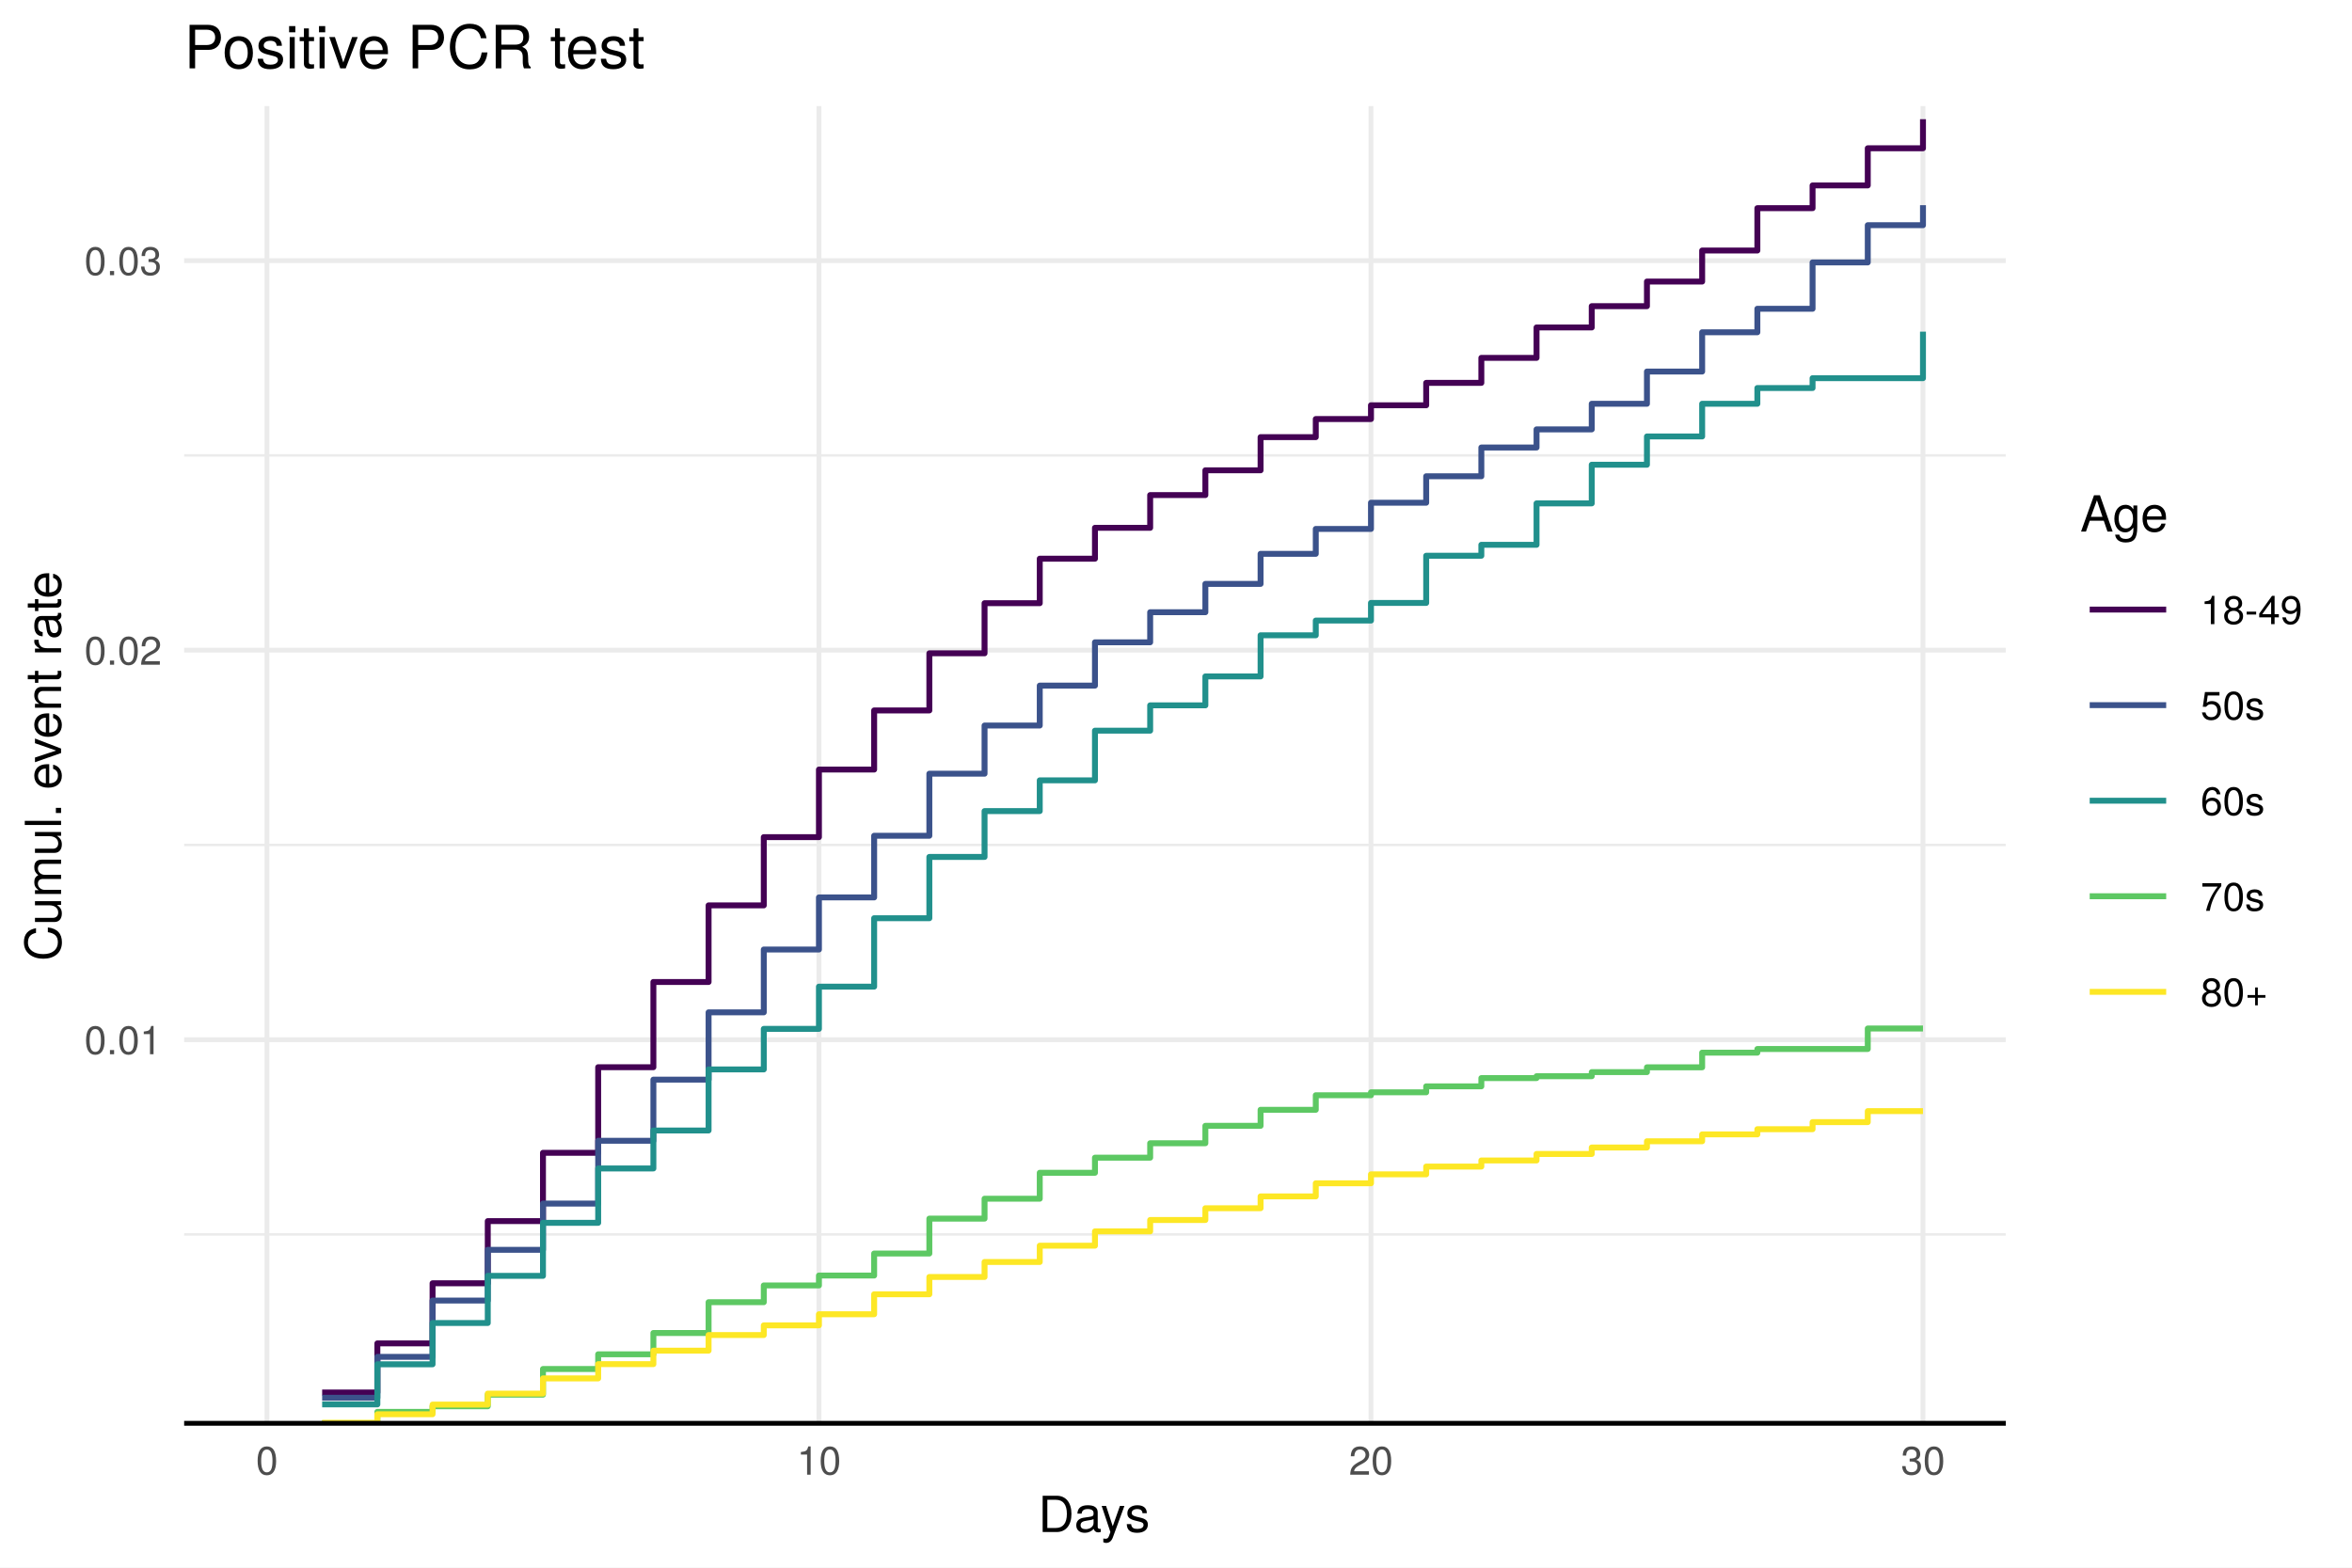
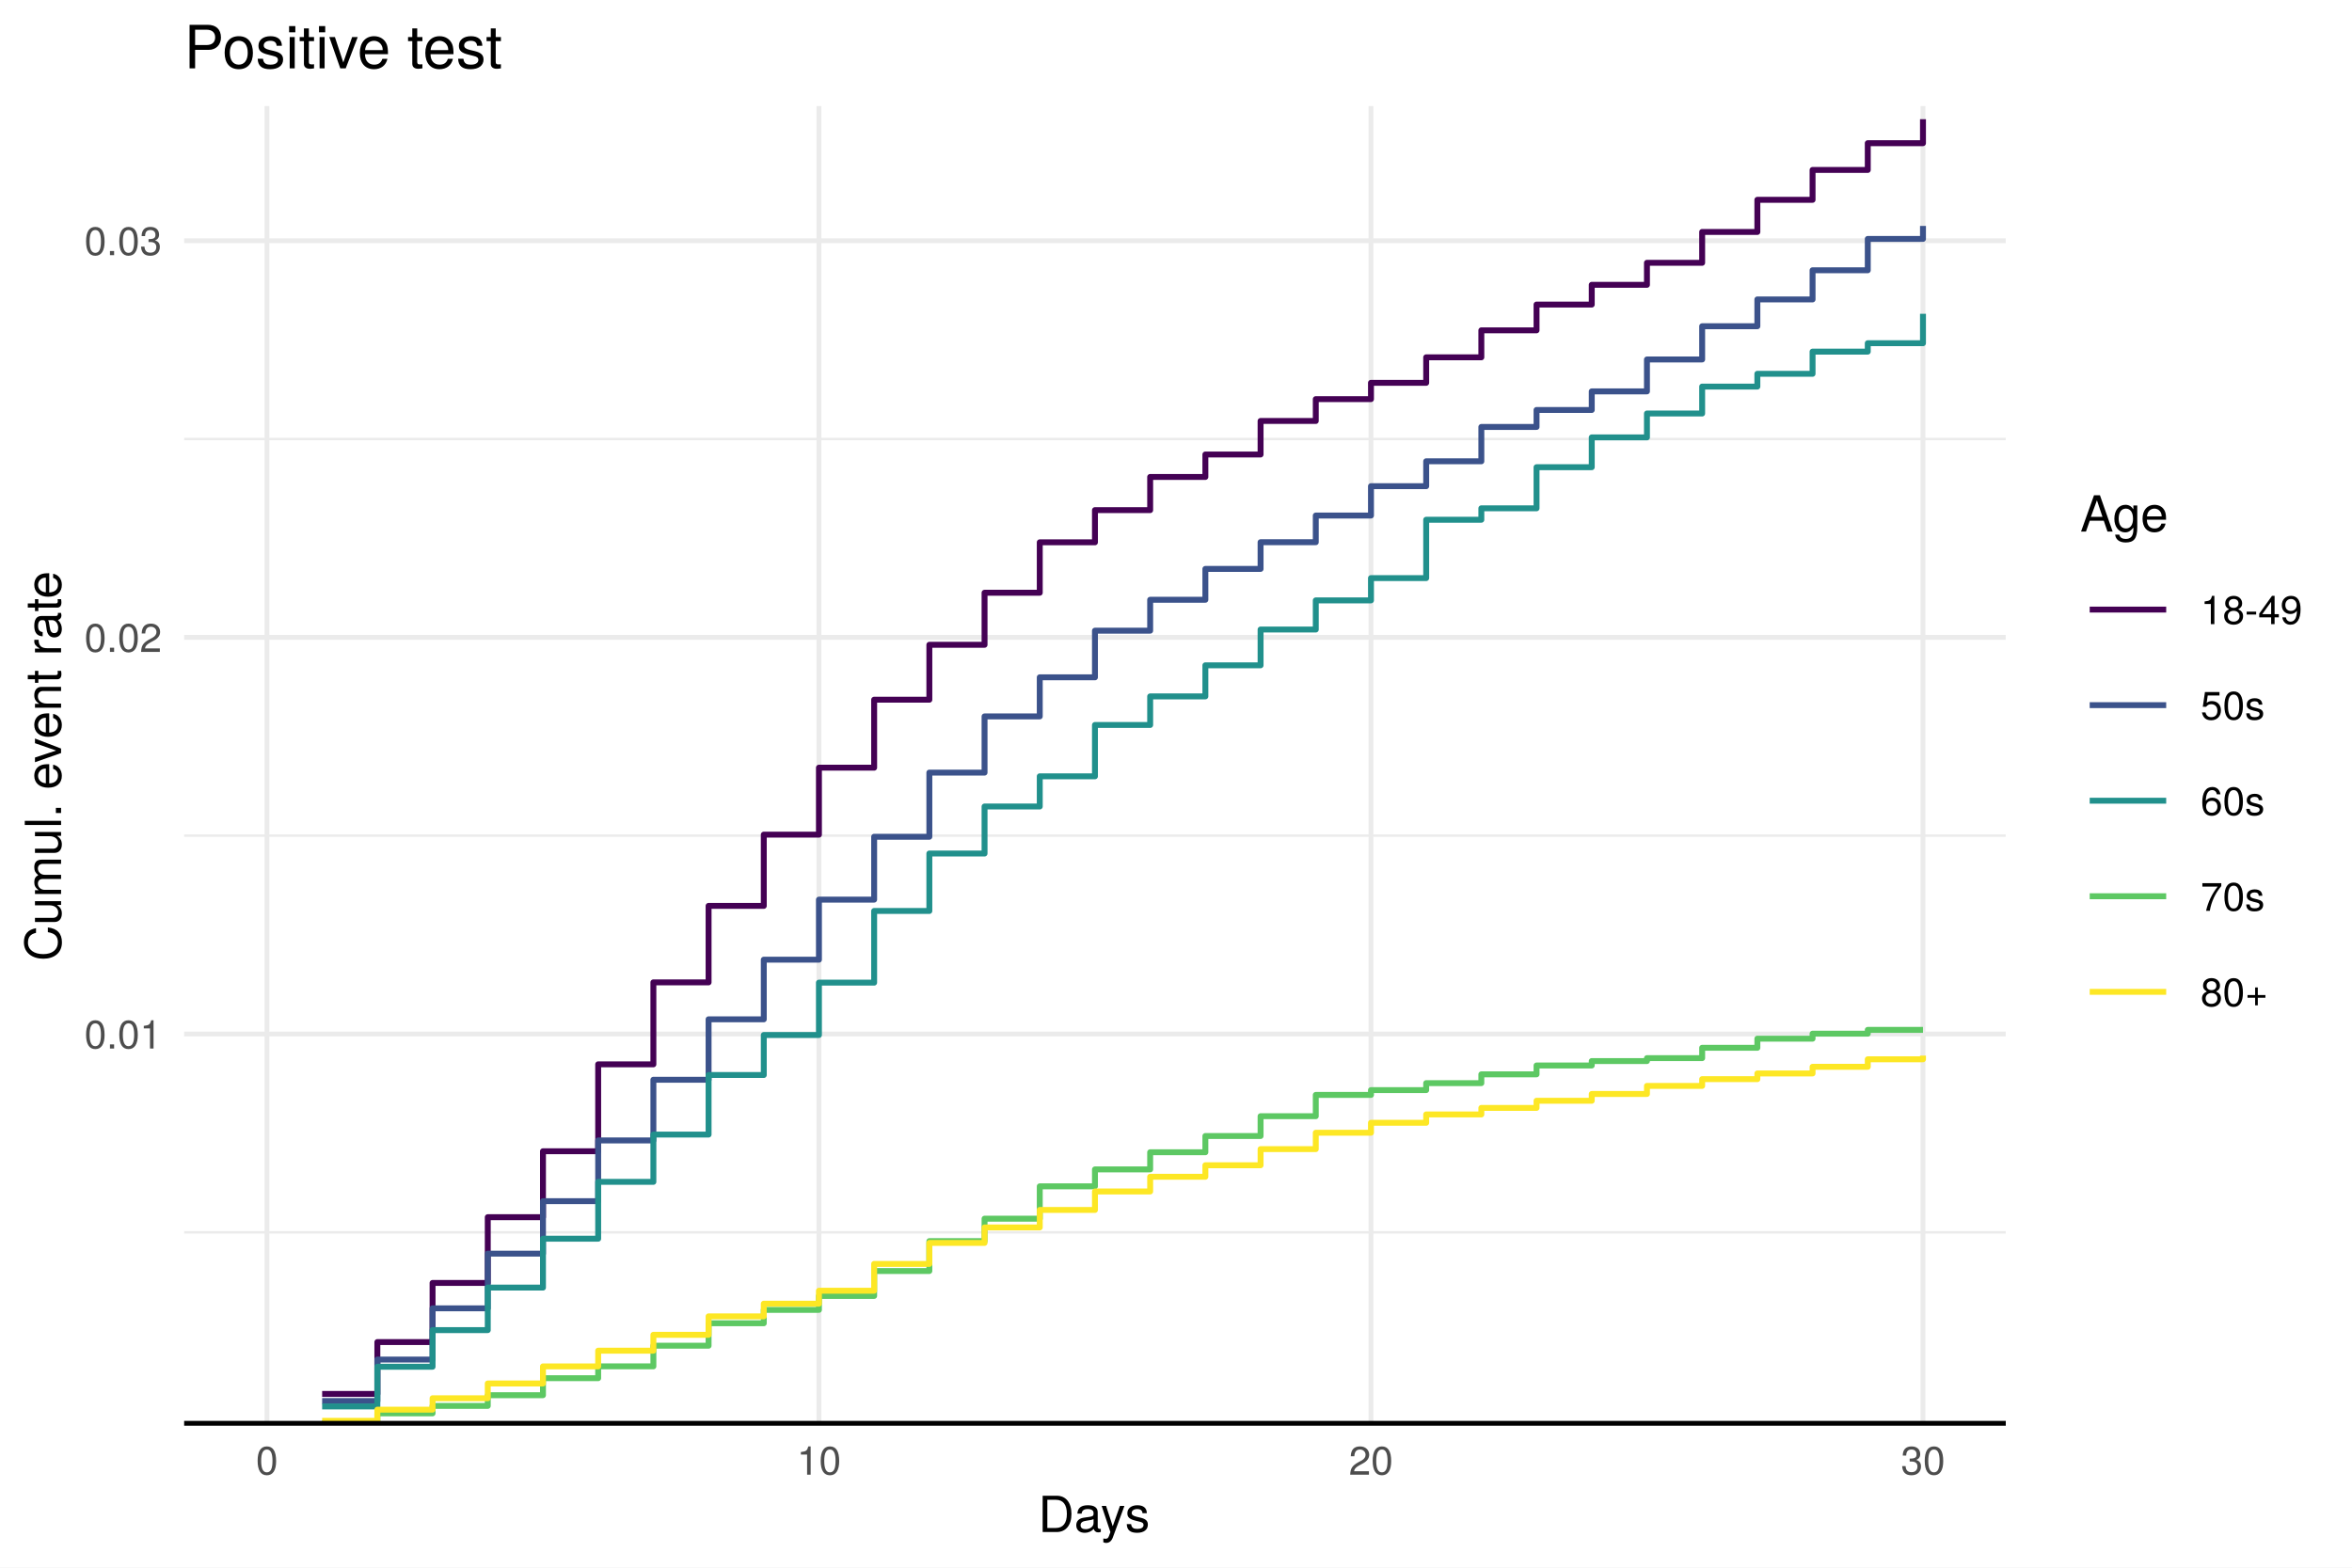
<svg xmlns="http://www.w3.org/2000/svg" viewBox="0 0 425.20 283.46">
  <defs>
    <style type="text/css">
    line, polyline, polygon, path, rect, circle {
      fill: none;
      stroke: #000000;
      stroke-linecap: round;
      stroke-linejoin: round;
      stroke-miterlimit: 10.00;
    }
  </style>
  </defs>
  <rect width="100%" height="100%" style="stroke: none; fill: #FFFFFF;" />
  <defs>
    <clipPath id="cpMzMuMjl8MzYyLjYxfDI1Ny4zNnwxOS4xOQ==">
      <rect x="33.29" y="19.19" width="329.31" height="238.17" />
    </clipPath>
  </defs>
-   <polyline points="33.29,223.21 362.61,223.21 " style="stroke-width: 0.44; stroke: #EBEBEB; stroke-linecap: butt;" clip-path="url(#cpMzMuMjl8MzYyLjYxfDI1Ny4zNnwxOS4xOQ==)" />
-   <polyline points="33.29,152.78 362.61,152.78 " style="stroke-width: 0.44; stroke: #EBEBEB; stroke-linecap: butt;" clip-path="url(#cpMzMuMjl8MzYyLjYxfDI1Ny4zNnwxOS4xOQ==)" />
-   <polyline points="33.29,82.35 362.61,82.35 " style="stroke-width: 0.44; stroke: #EBEBEB; stroke-linecap: butt;" clip-path="url(#cpMzMuMjl8MzYyLjYxfDI1Ny4zNnwxOS4xOQ==)" />
-   <polyline points="33.29,188.00 362.61,188.00 " style="stroke-width: 0.87; stroke: #EBEBEB; stroke-linecap: butt;" clip-path="url(#cpMzMuMjl8MzYyLjYxfDI1Ny4zNnwxOS4xOQ==)" />
-   <polyline points="33.29,117.56 362.61,117.56 " style="stroke-width: 0.87; stroke: #EBEBEB; stroke-linecap: butt;" clip-path="url(#cpMzMuMjl8MzYyLjYxfDI1Ny4zNnwxOS4xOQ==)" />
-   <polyline points="33.29,47.13 362.61,47.13 " style="stroke-width: 0.87; stroke: #EBEBEB; stroke-linecap: butt;" clip-path="url(#cpMzMuMjl8MzYyLjYxfDI1Ny4zNnwxOS4xOQ==)" />
+   <polyline points="33.29,222.83 362.61,222.83 " style="stroke-width: 0.44; stroke: #EBEBEB; stroke-linecap: butt;" clip-path="url(#cpMzMuMjl8MzYyLjYxfDI1Ny4zNnwxOS4xOQ==)" />
+   <polyline points="33.29,151.10 362.61,151.10 " style="stroke-width: 0.44; stroke: #EBEBEB; stroke-linecap: butt;" clip-path="url(#cpMzMuMjl8MzYyLjYxfDI1Ny4zNnwxOS4xOQ==)" />
+   <polyline points="33.29,79.38 362.61,79.38 " style="stroke-width: 0.44; stroke: #EBEBEB; stroke-linecap: butt;" clip-path="url(#cpMzMuMjl8MzYyLjYxfDI1Ny4zNnwxOS4xOQ==)" />
+   <polyline points="33.29,186.97 362.61,186.97 " style="stroke-width: 0.87; stroke: #EBEBEB; stroke-linecap: butt;" clip-path="url(#cpMzMuMjl8MzYyLjYxfDI1Ny4zNnwxOS4xOQ==)" />
+   <polyline points="33.29,115.24 362.61,115.24 " style="stroke-width: 0.87; stroke: #EBEBEB; stroke-linecap: butt;" clip-path="url(#cpMzMuMjl8MzYyLjYxfDI1Ny4zNnwxOS4xOQ==)" />
+   <polyline points="33.29,43.52 362.61,43.52 " style="stroke-width: 0.87; stroke: #EBEBEB; stroke-linecap: butt;" clip-path="url(#cpMzMuMjl8MzYyLjYxfDI1Ny4zNnwxOS4xOQ==)" />
  <polyline points="48.26,257.36 48.26,19.19 " style="stroke-width: 0.87; stroke: #EBEBEB; stroke-linecap: butt;" clip-path="url(#cpMzMuMjl8MzYyLjYxfDI1Ny4zNnwxOS4xOQ==)" />
  <polyline points="148.05,257.36 148.05,19.19 " style="stroke-width: 0.87; stroke: #EBEBEB; stroke-linecap: butt;" clip-path="url(#cpMzMuMjl8MzYyLjYxfDI1Ny4zNnwxOS4xOQ==)" />
  <polyline points="247.85,257.36 247.85,19.19 " style="stroke-width: 0.87; stroke: #EBEBEB; stroke-linecap: butt;" clip-path="url(#cpMzMuMjl8MzYyLjYxfDI1Ny4zNnwxOS4xOQ==)" />
  <polyline points="347.64,257.36 347.64,19.19 " style="stroke-width: 0.87; stroke: #EBEBEB; stroke-linecap: butt;" clip-path="url(#cpMzMuMjl8MzYyLjYxfDI1Ny4zNnwxOS4xOQ==)" />
-   <polyline points="58.24,251.79 68.22,251.79 68.22,242.91 78.20,242.91 78.20,232.04 88.18,232.04 88.18,220.80 98.16,220.80 98.16,208.45 108.14,208.45 108.14,192.97 118.12,192.97 118.12,177.56 128.10,177.56 128.10,163.71 138.08,163.71 138.08,151.37 148.05,151.37 148.05,139.15 158.03,139.15 158.03,128.46 168.01,128.46 168.01,118.13 177.99,118.13 177.99,109.07 187.97,109.07 187.97,101.02 197.95,101.02 197.95,95.44 207.93,95.44 207.93,89.52 217.91,89.52 217.91,85.04 227.89,85.04 227.89,79.04 237.87,79.04 237.87,75.77 247.85,75.77 247.85,73.28 257.83,73.28 257.83,69.23 267.80,69.23 267.80,64.71 277.78,64.71 277.78,59.21 287.76,59.21 287.76,55.36 297.74,55.36 297.74,50.91 307.72,50.91 307.72,45.30 317.70,45.30 317.70,37.64 327.68,37.64 327.68,33.53 337.66,33.53 337.66,26.81 347.64,26.81 347.64,21.55 " style="stroke-width: 1.07; stroke: #440154; stroke-linecap: butt;" clip-path="url(#cpMzMuMjl8MzYyLjYxfDI1Ny4zNnwxOS4xOQ==)" />
-   <polyline points="58.24,252.74 68.22,252.74 68.22,245.35 78.20,245.35 78.20,235.16 88.18,235.16 88.18,225.99 98.16,225.99 98.16,217.63 108.14,217.63 108.14,206.27 118.12,206.27 118.12,195.22 128.10,195.22 128.10,183.05 138.08,183.05 138.08,171.69 148.05,171.69 148.05,162.27 158.03,162.27 158.03,151.12 168.01,151.12 168.01,139.90 177.99,139.90 177.99,131.19 187.97,131.19 187.97,123.97 197.95,123.97 197.95,116.14 207.93,116.14 207.93,110.70 217.91,110.70 217.91,105.58 227.89,105.58 227.89,100.14 237.87,100.14 237.87,95.64 247.85,95.64 247.85,90.90 257.83,90.90 257.83,86.12 267.80,86.12 267.80,80.92 277.78,80.92 277.78,77.64 287.76,77.64 287.76,73.01 297.74,73.01 297.74,67.18 307.72,67.18 307.72,60.08 317.70,60.08 317.70,55.83 327.68,55.83 327.68,47.45 337.66,47.45 337.66,40.72 347.64,40.72 347.64,37.10 " style="stroke-width: 1.07; stroke: #3B528B; stroke-linecap: butt;" clip-path="url(#cpMzMuMjl8MzYyLjYxfDI1Ny4zNnwxOS4xOQ==)" />
-   <polyline points="58.24,253.94 68.22,253.94 68.22,246.69 78.20,246.69 78.20,239.22 88.18,239.22 88.18,230.70 98.16,230.70 98.16,221.11 108.14,221.11 108.14,211.28 118.12,211.28 118.12,204.41 128.10,204.41 128.10,193.37 138.08,193.37 138.08,186.04 148.05,186.04 148.05,178.40 158.03,178.40 158.03,166.03 168.01,166.03 168.01,154.95 177.99,154.95 177.99,146.66 187.97,146.66 187.97,141.10 197.95,141.10 197.95,132.12 207.93,132.12 207.93,127.54 217.91,127.54 217.91,122.31 227.89,122.31 227.89,114.87 237.87,114.87 237.87,112.21 247.85,112.21 247.85,109.02 257.83,109.02 257.83,100.49 267.80,100.49 267.80,98.51 277.78,98.51 277.78,91.02 287.76,91.02 287.76,84.03 297.74,84.03 297.74,78.92 307.72,78.92 307.72,73.01 317.70,73.01 317.70,70.16 327.68,70.16 327.68,68.38 337.66,68.38 337.66,68.38 347.64,68.38 347.64,59.97 " style="stroke-width: 1.07; stroke: #21908C; stroke-linecap: butt;" clip-path="url(#cpMzMuMjl8MzYyLjYxfDI1Ny4zNnwxOS4xOQ==)" />
-   <polyline points="58.24,257.36 68.22,257.36 68.22,255.29 78.20,255.29 78.20,254.28 88.18,254.28 88.18,252.18 98.16,252.18 98.16,247.54 108.14,247.54 108.14,244.88 118.12,244.88 118.12,241.03 128.10,241.03 128.10,235.46 138.08,235.46 138.08,232.43 148.05,232.43 148.05,230.64 158.03,230.64 158.03,226.66 168.01,226.66 168.01,220.35 177.99,220.35 177.99,216.75 187.97,216.75 187.97,212.06 197.95,212.06 197.95,209.33 207.93,209.33 207.93,206.72 217.91,206.72 217.91,203.57 227.89,203.57 227.89,200.67 237.87,200.67 237.87,198.04 247.85,198.04 247.85,197.51 257.83,197.51 257.83,196.43 267.80,196.43 267.80,194.94 277.78,194.94 277.78,194.60 287.76,194.60 287.76,193.86 297.74,193.86 297.74,192.99 307.72,192.99 307.72,190.34 317.70,190.34 317.70,189.68 327.68,189.68 327.68,189.68 337.66,189.68 337.66,185.97 347.64,185.97 347.64,185.97 " style="stroke-width: 1.07; stroke: #5DC863; stroke-linecap: butt;" clip-path="url(#cpMzMuMjl8MzYyLjYxfDI1Ny4zNnwxOS4xOQ==)" />
-   <polyline points="58.24,257.27 68.22,257.27 68.22,255.72 78.20,255.72 78.20,253.98 88.18,253.98 88.18,251.99 98.16,251.99 98.16,249.24 108.14,249.24 108.14,246.66 118.12,246.66 118.12,244.22 128.10,244.22 128.10,241.40 138.08,241.40 138.08,239.65 148.05,239.65 148.05,237.64 158.03,237.64 158.03,234.03 168.01,234.03 168.01,230.90 177.99,230.90 177.99,228.19 187.97,228.19 187.97,225.24 197.95,225.24 197.95,222.66 207.93,222.66 207.93,220.60 217.91,220.60 217.91,218.47 227.89,218.47 227.89,216.33 237.87,216.33 237.87,213.96 247.85,213.96 247.85,212.34 257.83,212.34 257.83,210.94 267.80,210.94 267.80,209.83 277.78,209.83 277.78,208.66 287.76,208.66 287.76,207.49 297.74,207.49 297.74,206.36 307.72,206.36 307.72,205.12 317.70,205.12 317.70,204.18 327.68,204.18 327.68,202.90 337.66,202.90 337.66,200.91 347.64,200.91 347.64,200.91 " style="stroke-width: 1.07; stroke: #FDE725; stroke-linecap: butt;" clip-path="url(#cpMzMuMjl8MzYyLjYxfDI1Ny4zNnwxOS4xOQ==)" />
+   <polyline points="58.24,252.05 68.22,252.05 68.22,242.67 78.20,242.67 78.20,231.98 88.18,231.98 88.18,220.09 98.16,220.09 98.16,208.17 108.14,208.17 108.14,192.45 118.12,192.45 118.12,177.63 128.10,177.63 128.10,163.80 138.08,163.80 138.08,150.92 148.05,150.92 148.05,138.81 158.03,138.81 158.03,126.52 168.01,126.52 168.01,116.59 177.99,116.59 177.99,107.18 187.97,107.18 187.97,98.06 197.95,98.06 197.95,92.24 207.93,92.24 207.93,86.24 217.91,86.24 217.91,82.18 227.89,82.18 227.89,76.12 237.87,76.12 237.87,72.17 247.85,72.17 247.85,69.22 257.83,69.22 257.83,64.61 267.80,64.61 267.80,59.73 277.78,59.73 277.78,55.07 287.76,55.07 287.76,51.50 297.74,51.50 297.74,47.52 307.72,47.52 307.72,41.94 317.70,41.94 317.70,36.13 327.68,36.13 327.68,30.73 337.66,30.73 337.66,25.89 347.64,25.89 347.64,21.55 " style="stroke-width: 1.07; stroke: #440154; stroke-linecap: butt;" clip-path="url(#cpMzMuMjl8MzYyLjYxfDI1Ny4zNnwxOS4xOQ==)" />
+   <polyline points="58.24,253.33 68.22,253.33 68.22,245.83 78.20,245.83 78.20,236.57 88.18,236.57 88.18,226.68 98.16,226.68 98.16,217.19 108.14,217.19 108.14,206.21 118.12,206.21 118.12,195.24 128.10,195.24 128.10,184.31 138.08,184.31 138.08,173.53 148.05,173.53 148.05,162.67 158.03,162.67 158.03,151.30 168.01,151.30 168.01,139.70 177.99,139.70 177.99,129.54 187.97,129.54 187.97,122.47 197.95,122.47 197.95,114.04 207.93,114.04 207.93,108.45 217.91,108.45 217.91,102.87 227.89,102.87 227.89,98.04 237.87,98.04 237.87,93.22 247.85,93.22 247.85,87.91 257.83,87.91 257.83,83.41 267.80,83.41 267.80,77.20 277.78,77.20 277.78,74.13 287.76,74.13 287.76,70.77 297.74,70.77 297.74,65.00 307.72,65.00 307.72,58.99 317.70,58.99 317.70,54.14 327.68,54.14 327.68,48.87 337.66,48.87 337.66,43.20 347.64,43.20 347.64,40.85 " style="stroke-width: 1.07; stroke: #3B528B; stroke-linecap: butt;" clip-path="url(#cpMzMuMjl8MzYyLjYxfDI1Ny4zNnwxOS4xOQ==)" />
+   <polyline points="58.24,254.31 68.22,254.31 68.22,247.13 78.20,247.13 78.20,240.51 88.18,240.51 88.18,232.82 98.16,232.82 98.16,223.98 108.14,223.98 108.14,213.70 118.12,213.70 118.12,205.15 128.10,205.15 128.10,194.38 138.08,194.38 138.08,187.15 148.05,187.15 148.05,177.68 158.03,177.68 158.03,164.72 168.01,164.72 168.01,154.33 177.99,154.33 177.99,145.83 187.97,145.83 187.97,140.37 197.95,140.37 197.95,131.09 207.93,131.09 207.93,125.92 217.91,125.92 217.91,120.30 227.89,120.30 227.89,113.83 237.87,113.83 237.87,108.56 247.85,108.56 247.85,104.53 257.83,104.53 257.83,93.98 267.80,93.98 267.80,91.91 277.78,91.91 277.78,84.48 287.76,84.48 287.76,79.09 297.74,79.09 297.74,74.77 307.72,74.77 307.72,69.90 317.70,69.90 317.70,67.59 327.68,67.59 327.68,63.58 337.66,63.58 337.66,62.06 347.64,62.06 347.64,56.74 " style="stroke-width: 1.07; stroke: #21908C; stroke-linecap: butt;" clip-path="url(#cpMzMuMjl8MzYyLjYxfDI1Ny4zNnwxOS4xOQ==)" />
+   <polyline points="58.24,257.36 68.22,257.36 68.22,255.56 78.20,255.56 78.20,254.21 88.18,254.21 88.18,252.28 98.16,252.28 98.16,249.20 108.14,249.20 108.14,247.06 118.12,247.06 118.12,243.33 128.10,243.33 128.10,239.27 138.08,239.27 138.08,236.85 148.05,236.85 148.05,234.33 158.03,234.33 158.03,229.82 168.01,229.82 168.01,224.42 177.99,224.42 177.99,220.36 187.97,220.36 187.97,214.51 197.95,214.51 197.95,211.45 207.93,211.45 207.93,208.35 217.91,208.35 217.91,205.41 227.89,205.41 227.89,201.83 237.87,201.83 237.87,197.98 247.85,197.98 247.85,197.11 257.83,197.11 257.83,195.85 267.80,195.85 267.80,194.26 277.78,194.26 277.78,192.66 287.76,192.66 287.76,191.86 297.74,191.86 297.74,191.33 307.72,191.33 307.72,189.46 317.70,189.46 317.70,187.81 327.68,187.81 327.68,186.91 337.66,186.91 337.66,186.22 347.64,186.22 347.64,186.22 " style="stroke-width: 1.07; stroke: #5DC863; stroke-linecap: butt;" clip-path="url(#cpMzMuMjl8MzYyLjYxfDI1Ny4zNnwxOS4xOQ==)" />
+   <polyline points="58.24,256.91 68.22,256.91 68.22,254.89 78.20,254.89 78.20,252.83 88.18,252.83 88.18,250.16 98.16,250.16 98.16,247.07 108.14,247.07 108.14,244.23 118.12,244.23 118.12,241.36 128.10,241.36 128.10,238.02 138.08,238.02 138.08,235.73 148.05,235.73 148.05,233.39 158.03,233.39 158.03,228.54 168.01,228.54 168.01,224.74 177.99,224.74 177.99,221.94 187.97,221.94 187.97,218.78 197.95,218.78 197.95,215.44 207.93,215.44 207.93,212.78 217.91,212.78 217.91,210.70 227.89,210.70 227.89,207.78 237.87,207.78 237.87,204.82 247.85,204.82 247.85,203.02 257.83,203.02 257.83,201.51 267.80,201.51 267.80,200.33 277.78,200.33 277.78,199.04 287.76,199.04 287.76,197.81 297.74,197.81 297.74,196.35 307.72,196.35 307.72,195.13 317.70,195.13 317.70,194.10 327.68,194.10 327.68,192.90 337.66,192.90 337.66,191.54 347.64,191.54 347.64,190.87 " style="stroke-width: 1.07; stroke: #FDE725; stroke-linecap: butt;" clip-path="url(#cpMzMuMjl8MzYyLjYxfDI1Ny4zNnwxOS4xOQ==)" />
  <defs>
    <clipPath id="cpMC4wMHw0MjUuMjB8MjgzLjQ2fDAuMDA=">
      <rect x="0.00" y="0.00" width="425.20" height="283.46" />
    </clipPath>
  </defs>
  <g clip-path="url(#cpMC4wMHw0MjUuMjB8MjgzLjQ2fDAuMDA=)">
-     <text x="15.25" y="190.62" style="font-size: 7.20px; fill: #4D4D4D; font-family: TeX Gyre Heros;" textLength="14.01px" lengthAdjust="spacingAndGlyphs">0.01</text>
+     <text x="15.25" y="189.59" style="font-size: 7.20px; fill: #4D4D4D; font-family: TeX Gyre Heros;" textLength="14.01px" lengthAdjust="spacingAndGlyphs">0.01</text>
  </g>
  <g clip-path="url(#cpMC4wMHw0MjUuMjB8MjgzLjQ2fDAuMDA=)">
-     <text x="15.25" y="120.19" style="font-size: 7.20px; fill: #4D4D4D; font-family: TeX Gyre Heros;" textLength="14.01px" lengthAdjust="spacingAndGlyphs">0.02</text>
+     <text x="15.25" y="117.87" style="font-size: 7.20px; fill: #4D4D4D; font-family: TeX Gyre Heros;" textLength="14.01px" lengthAdjust="spacingAndGlyphs">0.02</text>
  </g>
  <g clip-path="url(#cpMC4wMHw0MjUuMjB8MjgzLjQ2fDAuMDA=)">
-     <text x="15.25" y="49.75" style="font-size: 7.20px; fill: #4D4D4D; font-family: TeX Gyre Heros;" textLength="14.01px" lengthAdjust="spacingAndGlyphs">0.03</text>
+     <text x="15.25" y="46.14" style="font-size: 7.20px; fill: #4D4D4D; font-family: TeX Gyre Heros;" textLength="14.01px" lengthAdjust="spacingAndGlyphs">0.03</text>
  </g>
  <polyline points="33.29,257.36 362.61,257.36 " style="stroke-width: 0.87; stroke-linecap: butt;" clip-path="url(#cpMC4wMHw0MjUuMjB8MjgzLjQ2fDAuMDA=)" />
  <g clip-path="url(#cpMC4wMHw0MjUuMjB8MjgzLjQ2fDAuMDA=)">
    <text x="46.26" y="266.65" style="font-size: 7.20px; fill: #4D4D4D; font-family: TeX Gyre Heros;" textLength="4.00px" lengthAdjust="spacingAndGlyphs">0</text>
  </g>
  <g clip-path="url(#cpMC4wMHw0MjUuMjB8MjgzLjQ2fDAuMDA=)">
    <text x="144.05" y="266.65" style="font-size: 7.20px; fill: #4D4D4D; font-family: TeX Gyre Heros;" textLength="8.01px" lengthAdjust="spacingAndGlyphs">10</text>
  </g>
  <g clip-path="url(#cpMC4wMHw0MjUuMjB8MjgzLjQ2fDAuMDA=)">
    <text x="243.84" y="266.65" style="font-size: 7.20px; fill: #4D4D4D; font-family: TeX Gyre Heros;" textLength="8.01px" lengthAdjust="spacingAndGlyphs">20</text>
  </g>
  <g clip-path="url(#cpMC4wMHw0MjUuMjB8MjgzLjQ2fDAuMDA=)">
    <text x="343.64" y="266.65" style="font-size: 7.20px; fill: #4D4D4D; font-family: TeX Gyre Heros;" textLength="8.01px" lengthAdjust="spacingAndGlyphs">30</text>
  </g>
  <g clip-path="url(#cpMC4wMHw0MjUuMjB8MjgzLjQ2fDAuMDA=)">
    <text x="187.70" y="277.02" style="font-size: 9.00px; font-family: TeX Gyre Heros;" textLength="20.50px" lengthAdjust="spacingAndGlyphs">Days</text>
  </g>
  <g clip-path="url(#cpMC4wMHw0MjUuMjB8MjgzLjQ2fDAuMDA=)">
    <text transform="translate(11.04,173.79) rotate(-90)" style="font-size: 9.00px; font-family: TeX Gyre Heros;" textLength="71.03px" lengthAdjust="spacingAndGlyphs">Cumul. event rate</text>
  </g>
  <g clip-path="url(#cpMC4wMHw0MjUuMjB8MjgzLjQ2fDAuMDA=)">
    <text x="376.06" y="96.12" style="font-size: 9.00px; font-family: TeX Gyre Heros;" textLength="16.01px" lengthAdjust="spacingAndGlyphs">Age</text>
  </g>
  <line x1="377.78" y1="110.22" x2="391.61" y2="110.22" style="stroke-width: 1.07; stroke: #440154; stroke-linecap: butt;" clip-path="url(#cpMC4wMHw0MjUuMjB8MjgzLjQ2fDAuMDA=)" />
  <line x1="377.78" y1="127.50" x2="391.61" y2="127.50" style="stroke-width: 1.07; stroke: #3B528B; stroke-linecap: butt;" clip-path="url(#cpMC4wMHw0MjUuMjB8MjgzLjQ2fDAuMDA=)" />
  <line x1="377.78" y1="144.78" x2="391.61" y2="144.78" style="stroke-width: 1.07; stroke: #21908C; stroke-linecap: butt;" clip-path="url(#cpMC4wMHw0MjUuMjB8MjgzLjQ2fDAuMDA=)" />
  <line x1="377.78" y1="162.06" x2="391.61" y2="162.06" style="stroke-width: 1.07; stroke: #5DC863; stroke-linecap: butt;" clip-path="url(#cpMC4wMHw0MjUuMjB8MjgzLjQ2fDAuMDA=)" />
  <line x1="377.78" y1="179.34" x2="391.61" y2="179.34" style="stroke-width: 1.07; stroke: #FDE725; stroke-linecap: butt;" clip-path="url(#cpMC4wMHw0MjUuMjB8MjgzLjQ2fDAuMDA=)" />
  <g clip-path="url(#cpMC4wMHw0MjUuMjB8MjgzLjQ2fDAuMDA=)">
    <text x="397.82" y="112.85" style="font-size: 7.20px; font-family: TeX Gyre Heros;" textLength="18.41px" lengthAdjust="spacingAndGlyphs">18-49</text>
  </g>
  <g clip-path="url(#cpMC4wMHw0MjUuMjB8MjgzLjQ2fDAuMDA=)">
    <text x="397.82" y="130.13" style="font-size: 7.20px; font-family: TeX Gyre Heros;" textLength="11.61px" lengthAdjust="spacingAndGlyphs">50s</text>
  </g>
  <g clip-path="url(#cpMC4wMHw0MjUuMjB8MjgzLjQ2fDAuMDA=)">
    <text x="397.82" y="147.41" style="font-size: 7.20px; font-family: TeX Gyre Heros;" textLength="11.61px" lengthAdjust="spacingAndGlyphs">60s</text>
  </g>
  <g clip-path="url(#cpMC4wMHw0MjUuMjB8MjgzLjQ2fDAuMDA=)">
    <text x="397.82" y="164.69" style="font-size: 7.20px; font-family: TeX Gyre Heros;" textLength="11.61px" lengthAdjust="spacingAndGlyphs">70s</text>
  </g>
  <g clip-path="url(#cpMC4wMHw0MjUuMjB8MjgzLjQ2fDAuMDA=)">
    <text x="397.82" y="181.97" style="font-size: 7.20px; font-family: TeX Gyre Heros;" textLength="12.21px" lengthAdjust="spacingAndGlyphs">80+</text>
  </g>
  <g clip-path="url(#cpMC4wMHw0MjUuMjB8MjgzLjQ2fDAuMDA=)">
-     <text x="33.29" y="12.36" style="font-size: 10.80px; font-family: TeX Gyre Heros;" textLength="84.02px" lengthAdjust="spacingAndGlyphs">Positive PCR test</text>
+     <text x="33.29" y="12.36" style="font-size: 10.80px; font-family: TeX Gyre Heros;" textLength="58.22px" lengthAdjust="spacingAndGlyphs">Positive test</text>
  </g>
</svg>
